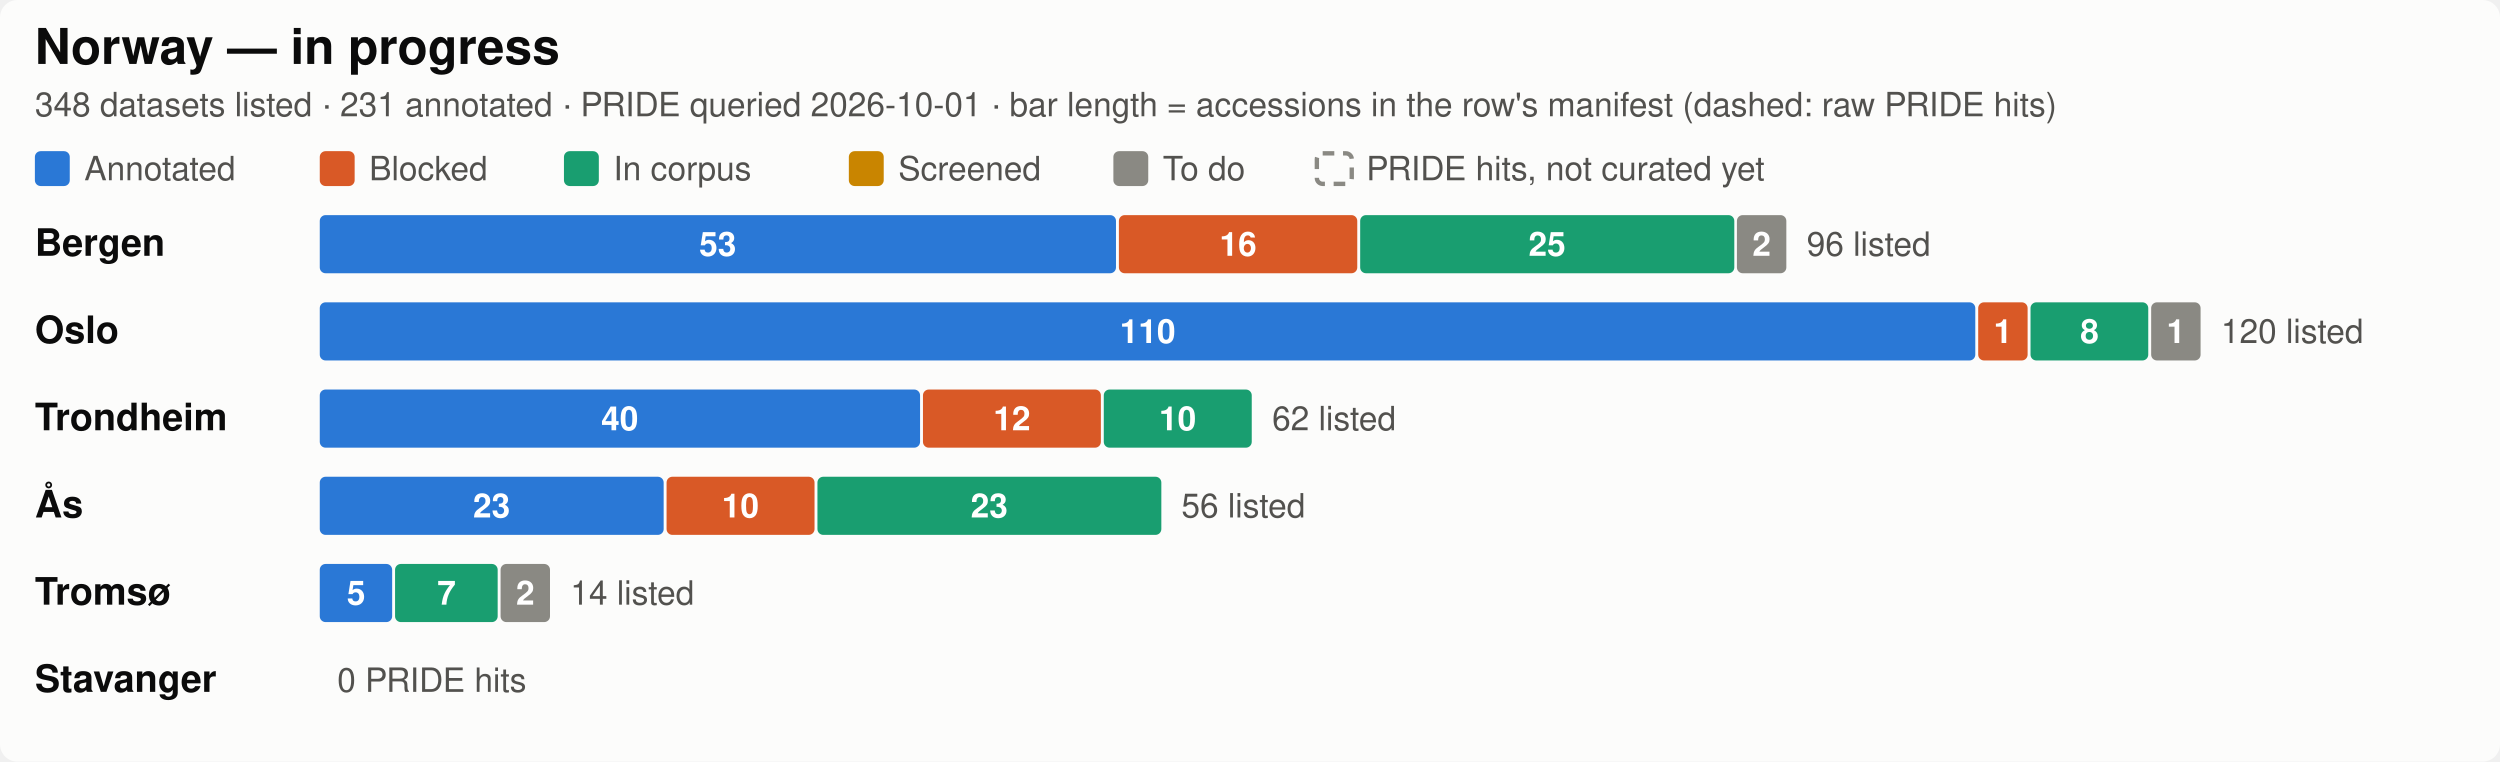
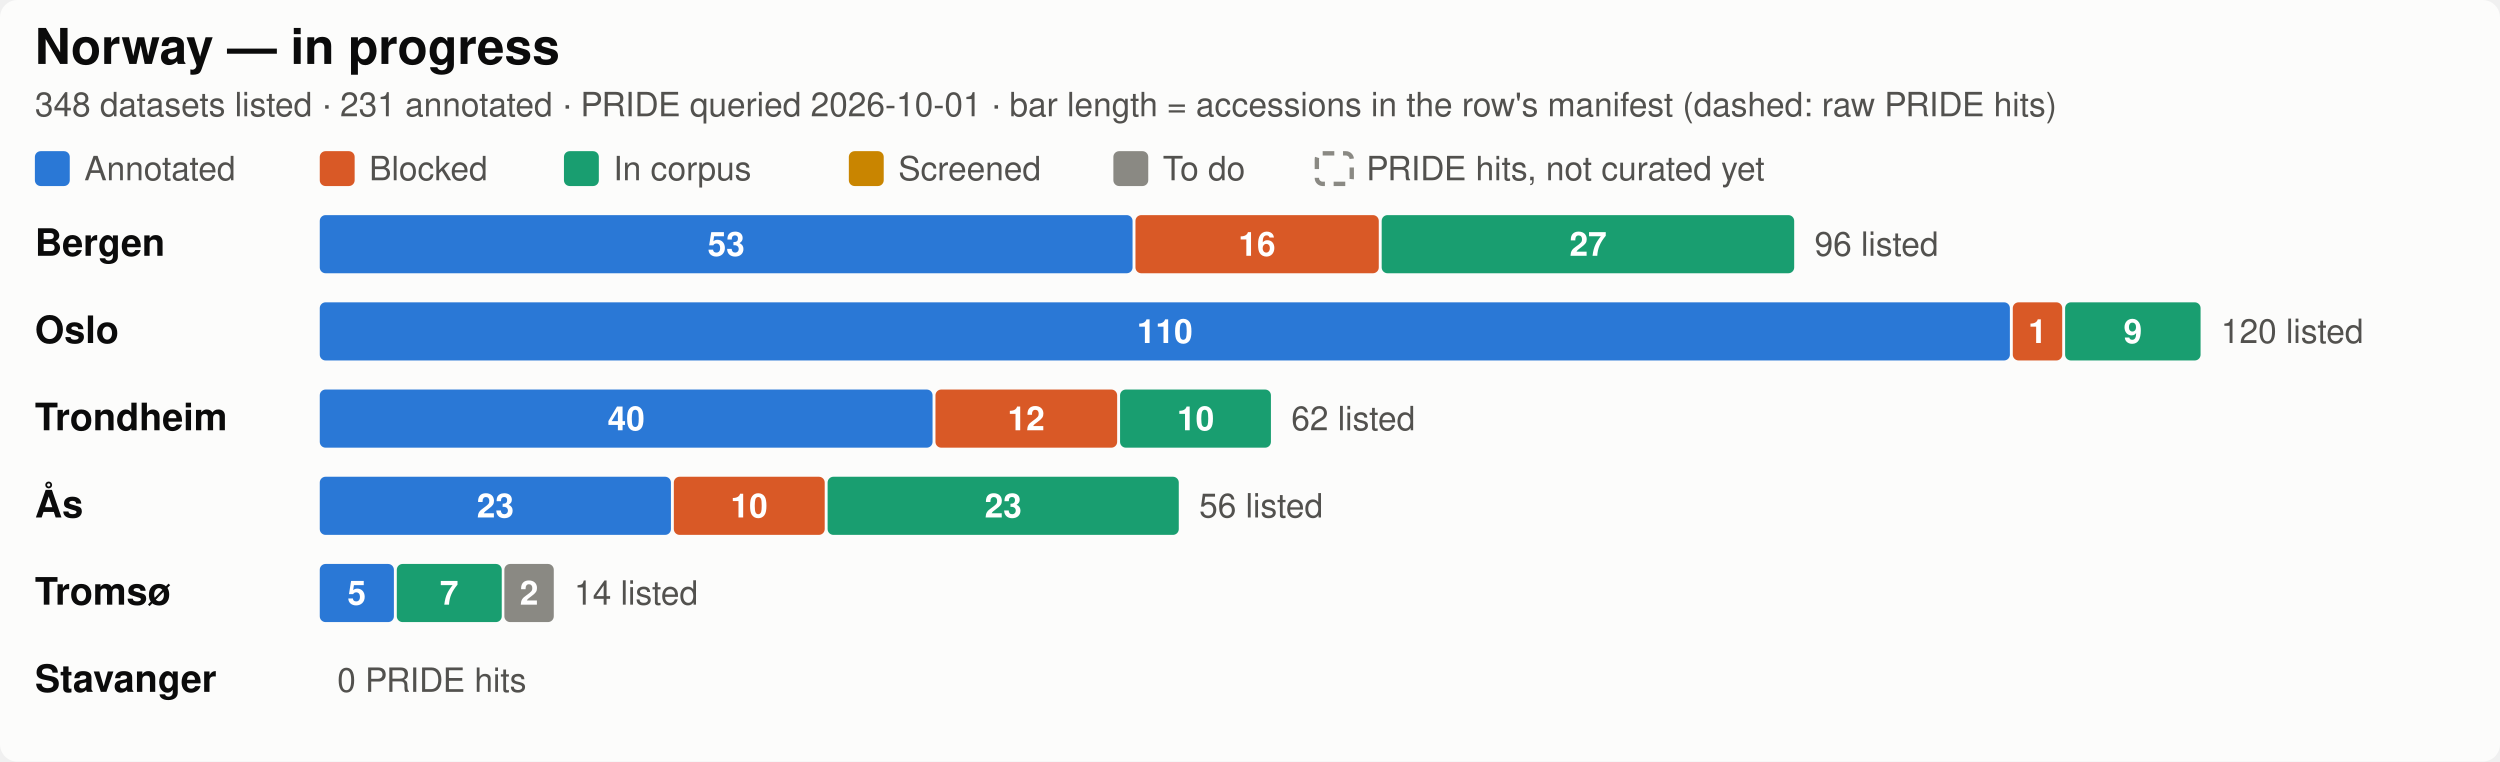
<svg xmlns="http://www.w3.org/2000/svg" width="860" height="262" viewBox="0 0 860 262" role="img" aria-label="Norway SDRF progress by city">
  <style>
  .bg { fill: #fcfcfb; }
  .title { fill: #0b0b0b; font-size: 17px; font-weight: 600; }
  .city { fill: #0b0b0b; font-size: 13px; font-weight: 600; }
  .sub, .legend, .total { fill: #52514e; font-size: 11.5px; }
  .seg { font-size: 11.5px; font-weight: 600; fill: #ffffff; font-variant-numeric: tabular-nums; }
  .uncurated { fill: none; stroke: #8a8983; stroke-width: 1.5; stroke-dasharray: 4 3; }
  text { font-family: -apple-system, "Segoe UI", Helvetica, Arial, sans-serif; }
  .c-annotated { fill: #2a78d6; }
  .c-blocked { fill: #d95926; }
  .c-in_corpus { fill: #199e70; }
  .c-screened { fill: #c98500; }
  .c-todo { fill: #8a8983; }

  @media (prefers-color-scheme: dark) {
    .bg { fill: #1a1a19; }
    .title, .city { fill: #ffffff; }
    .sub, .legend, .total { fill: #c3c2b7; }
    .uncurated { stroke: #8f8e86; }
    .c-annotated { fill: #3987e5; }
    .c-blocked { fill: #d95926; }
    .c-in_corpus { fill: #199e70; }
    .c-screened { fill: #c98500; }
    .c-todo { fill: #6b6a65; }
  }
</style>
  <rect class="bg" width="860" height="262" rx="6" />
  <text class="title" x="12" y="22">Norway — in progress</text>
  <text class="sub" x="12" y="40">348 datasets listed · 231 annotated · PRIDE queried 2026-10-01 · bar length = accessions in the row's manifest (dashed: raw PRIDE hits)</text>
  <rect class="c-annotated" fill="#2a78d6" x="12" y="52" width="12" height="12" rx="2" />
  <text class="legend" x="29" y="62">Annotated</text>
  <rect class="c-blocked" fill="#d95926" x="110" y="52" width="12" height="12" rx="2" />
  <text class="legend" x="127" y="62">Blocked</text>
  <rect class="c-in_corpus" fill="#199e70" x="194" y="52" width="12" height="12" rx="2" />
  <text class="legend" x="211" y="62">In corpus</text>
  <rect class="c-screened" fill="#c98500" x="292" y="52" width="12" height="12" rx="2" />
  <text class="legend" x="309" y="62">Screened</text>
  <rect class="c-todo" fill="#8a8983" x="383" y="52" width="12" height="12" rx="2" />
  <text class="legend" x="400" y="62">To do</text>
  <rect class="uncurated" fill="none" stroke="#8a8983" x="453" y="52.75" width="12" height="10.5" rx="2" />
  <text class="legend" x="470" y="62">PRIDE hits, not curated yet</text>
  <text class="city" x="12" y="88.0">Bergen</text>
-   <rect class="c-annotated" fill="#2a78d6" x="110.0" y="74" width="273.9" height="20" rx="2" />
-   <text class="seg" x="246.9" y="88.0" text-anchor="middle">53</text>
-   <rect class="c-blocked" fill="#d95926" x="384.9" y="74" width="82.0" height="20" rx="2" />
-   <text class="seg" x="425.9" y="88.0" text-anchor="middle">16</text>
-   <rect class="c-in_corpus" fill="#199e70" x="467.9" y="74" width="128.7" height="20" rx="2" />
-   <text class="seg" x="532.2" y="88.0" text-anchor="middle">25</text>
-   <rect class="c-todo" fill="#8a8983" x="597.5" y="74" width="17.0" height="20" rx="2" />
-   <text class="seg" x="606.0" y="88.0" text-anchor="middle">2</text>
-   <text class="total" x="621.5" y="88.0">96 listed</text>
+   <rect class="c-annotated" fill="#2a78d6" x="110.0" y="74" width="279.6" height="20" rx="2" />
+   <text class="seg" x="249.8" y="88.0" text-anchor="middle">53</text>
+   <rect class="c-blocked" fill="#d95926" x="390.6" y="74" width="83.7" height="20" rx="2" />
+   <text class="seg" x="432.4" y="88.0" text-anchor="middle">16</text>
+   <rect class="c-in_corpus" fill="#199e70" x="475.3" y="74" width="141.9" height="20" rx="2" />
+   <text class="seg" x="546.3" y="88.0" text-anchor="middle">27</text>
+   <text class="total" x="624.2" y="88.0">96 listed</text>
  <text class="city" x="12" y="118.0">Oslo</text>
-   <rect class="c-annotated" fill="#2a78d6" x="110.0" y="104" width="569.5" height="20" rx="2" />
-   <text class="seg" x="394.8" y="118.0" text-anchor="middle">110</text>
-   <rect class="c-blocked" fill="#d95926" x="680.5" y="104" width="17.0" height="20" rx="2" />
-   <text class="seg" x="689.0" y="118.0" text-anchor="middle">1</text>
-   <rect class="c-in_corpus" fill="#199e70" x="698.5" y="104" width="40.5" height="20" rx="2" />
-   <text class="seg" x="718.8" y="118.0" text-anchor="middle">8</text>
-   <rect class="c-todo" fill="#8a8983" x="740.0" y="104" width="17.0" height="20" rx="2" />
-   <text class="seg" x="748.5" y="118.0" text-anchor="middle">1</text>
+   <rect class="c-annotated" fill="#2a78d6" x="110.0" y="104" width="581.4" height="20" rx="2" />
+   <text class="seg" x="400.7" y="118.0" text-anchor="middle">110</text>
+   <rect class="c-blocked" fill="#d95926" x="692.4" y="104" width="17.0" height="20" rx="2" />
+   <text class="seg" x="700.9" y="118.0" text-anchor="middle">1</text>
+   <rect class="c-in_corpus" fill="#199e70" x="710.4" y="104" width="46.6" height="20" rx="2" />
+   <text class="seg" x="733.7" y="118.0" text-anchor="middle">9</text>
  <text class="total" x="764.0" y="118.0">120 listed</text>
  <text class="city" x="12" y="148.0">Trondheim</text>
-   <rect class="c-annotated" fill="#2a78d6" x="110.0" y="134" width="206.5" height="20" rx="2" />
-   <text class="seg" x="213.2" y="148.0" text-anchor="middle">40</text>
-   <rect class="c-blocked" fill="#d95926" x="317.5" y="134" width="61.2" height="20" rx="2" />
-   <text class="seg" x="348.1" y="148.0" text-anchor="middle">12</text>
-   <rect class="c-in_corpus" fill="#199e70" x="379.7" y="134" width="50.9" height="20" rx="2" />
-   <text class="seg" x="405.1" y="148.0" text-anchor="middle">10</text>
-   <text class="total" x="437.6" y="148.0">62 listed</text>
+   <rect class="c-annotated" fill="#2a78d6" x="110.0" y="134" width="210.8" height="20" rx="2" />
+   <text class="seg" x="215.4" y="148.0" text-anchor="middle">40</text>
+   <rect class="c-blocked" fill="#d95926" x="321.8" y="134" width="62.5" height="20" rx="2" />
+   <text class="seg" x="353.0" y="148.0" text-anchor="middle">12</text>
+   <rect class="c-in_corpus" fill="#199e70" x="385.3" y="134" width="51.9" height="20" rx="2" />
+   <text class="seg" x="411.3" y="148.0" text-anchor="middle">10</text>
+   <text class="total" x="444.2" y="148.0">62 listed</text>
  <text class="city" x="12" y="178.0">Ås</text>
-   <rect class="c-annotated" fill="#2a78d6" x="110.0" y="164" width="118.3" height="20" rx="2" />
-   <text class="seg" x="169.1" y="178.0" text-anchor="middle">23</text>
-   <rect class="c-blocked" fill="#d95926" x="229.3" y="164" width="50.9" height="20" rx="2" />
-   <text class="seg" x="254.7" y="178.0" text-anchor="middle">10</text>
-   <rect class="c-in_corpus" fill="#199e70" x="281.2" y="164" width="118.3" height="20" rx="2" />
-   <text class="seg" x="340.3" y="178.0" text-anchor="middle">23</text>
-   <text class="total" x="406.4" y="178.0">56 listed</text>
+   <rect class="c-annotated" fill="#2a78d6" x="110.0" y="164" width="120.8" height="20" rx="2" />
+   <text class="seg" x="170.4" y="178.0" text-anchor="middle">23</text>
+   <rect class="c-blocked" fill="#d95926" x="231.8" y="164" width="51.9" height="20" rx="2" />
+   <text class="seg" x="257.7" y="178.0" text-anchor="middle">10</text>
+   <rect class="c-in_corpus" fill="#199e70" x="284.7" y="164" width="120.8" height="20" rx="2" />
+   <text class="seg" x="345.1" y="178.0" text-anchor="middle">23</text>
+   <text class="total" x="412.5" y="178.0">56 listed</text>
  <text class="city" x="12" y="208.0">Tromsø</text>
-   <rect class="c-annotated" fill="#2a78d6" x="110.0" y="194" width="24.9" height="20" rx="2" />
-   <text class="seg" x="122.5" y="208.0" text-anchor="middle">5</text>
-   <rect class="c-in_corpus" fill="#199e70" x="135.9" y="194" width="35.3" height="20" rx="2" />
-   <text class="seg" x="153.6" y="208.0" text-anchor="middle">7</text>
-   <rect class="c-todo" fill="#8a8983" x="172.2" y="194" width="17.0" height="20" rx="2" />
-   <text class="seg" x="180.7" y="208.0" text-anchor="middle">2</text>
-   <text class="total" x="196.2" y="208.0">14 listed</text>
+   <rect class="c-annotated" fill="#2a78d6" x="110.0" y="194" width="25.5" height="20" rx="2" />
+   <text class="seg" x="122.7" y="208.0" text-anchor="middle">5</text>
+   <rect class="c-in_corpus" fill="#199e70" x="136.5" y="194" width="36.1" height="20" rx="2" />
+   <text class="seg" x="154.5" y="208.0" text-anchor="middle">7</text>
+   <rect class="c-todo" fill="#8a8983" x="173.5" y="194" width="17.0" height="20" rx="2" />
+   <text class="seg" x="182.0" y="208.0" text-anchor="middle">2</text>
+   <text class="total" x="197.5" y="208.0">14 listed</text>
  <text class="city" x="12" y="238.0">Stavanger</text>
  <text class="total" x="116.0" y="238.0">0 PRIDE hits</text>
</svg>
